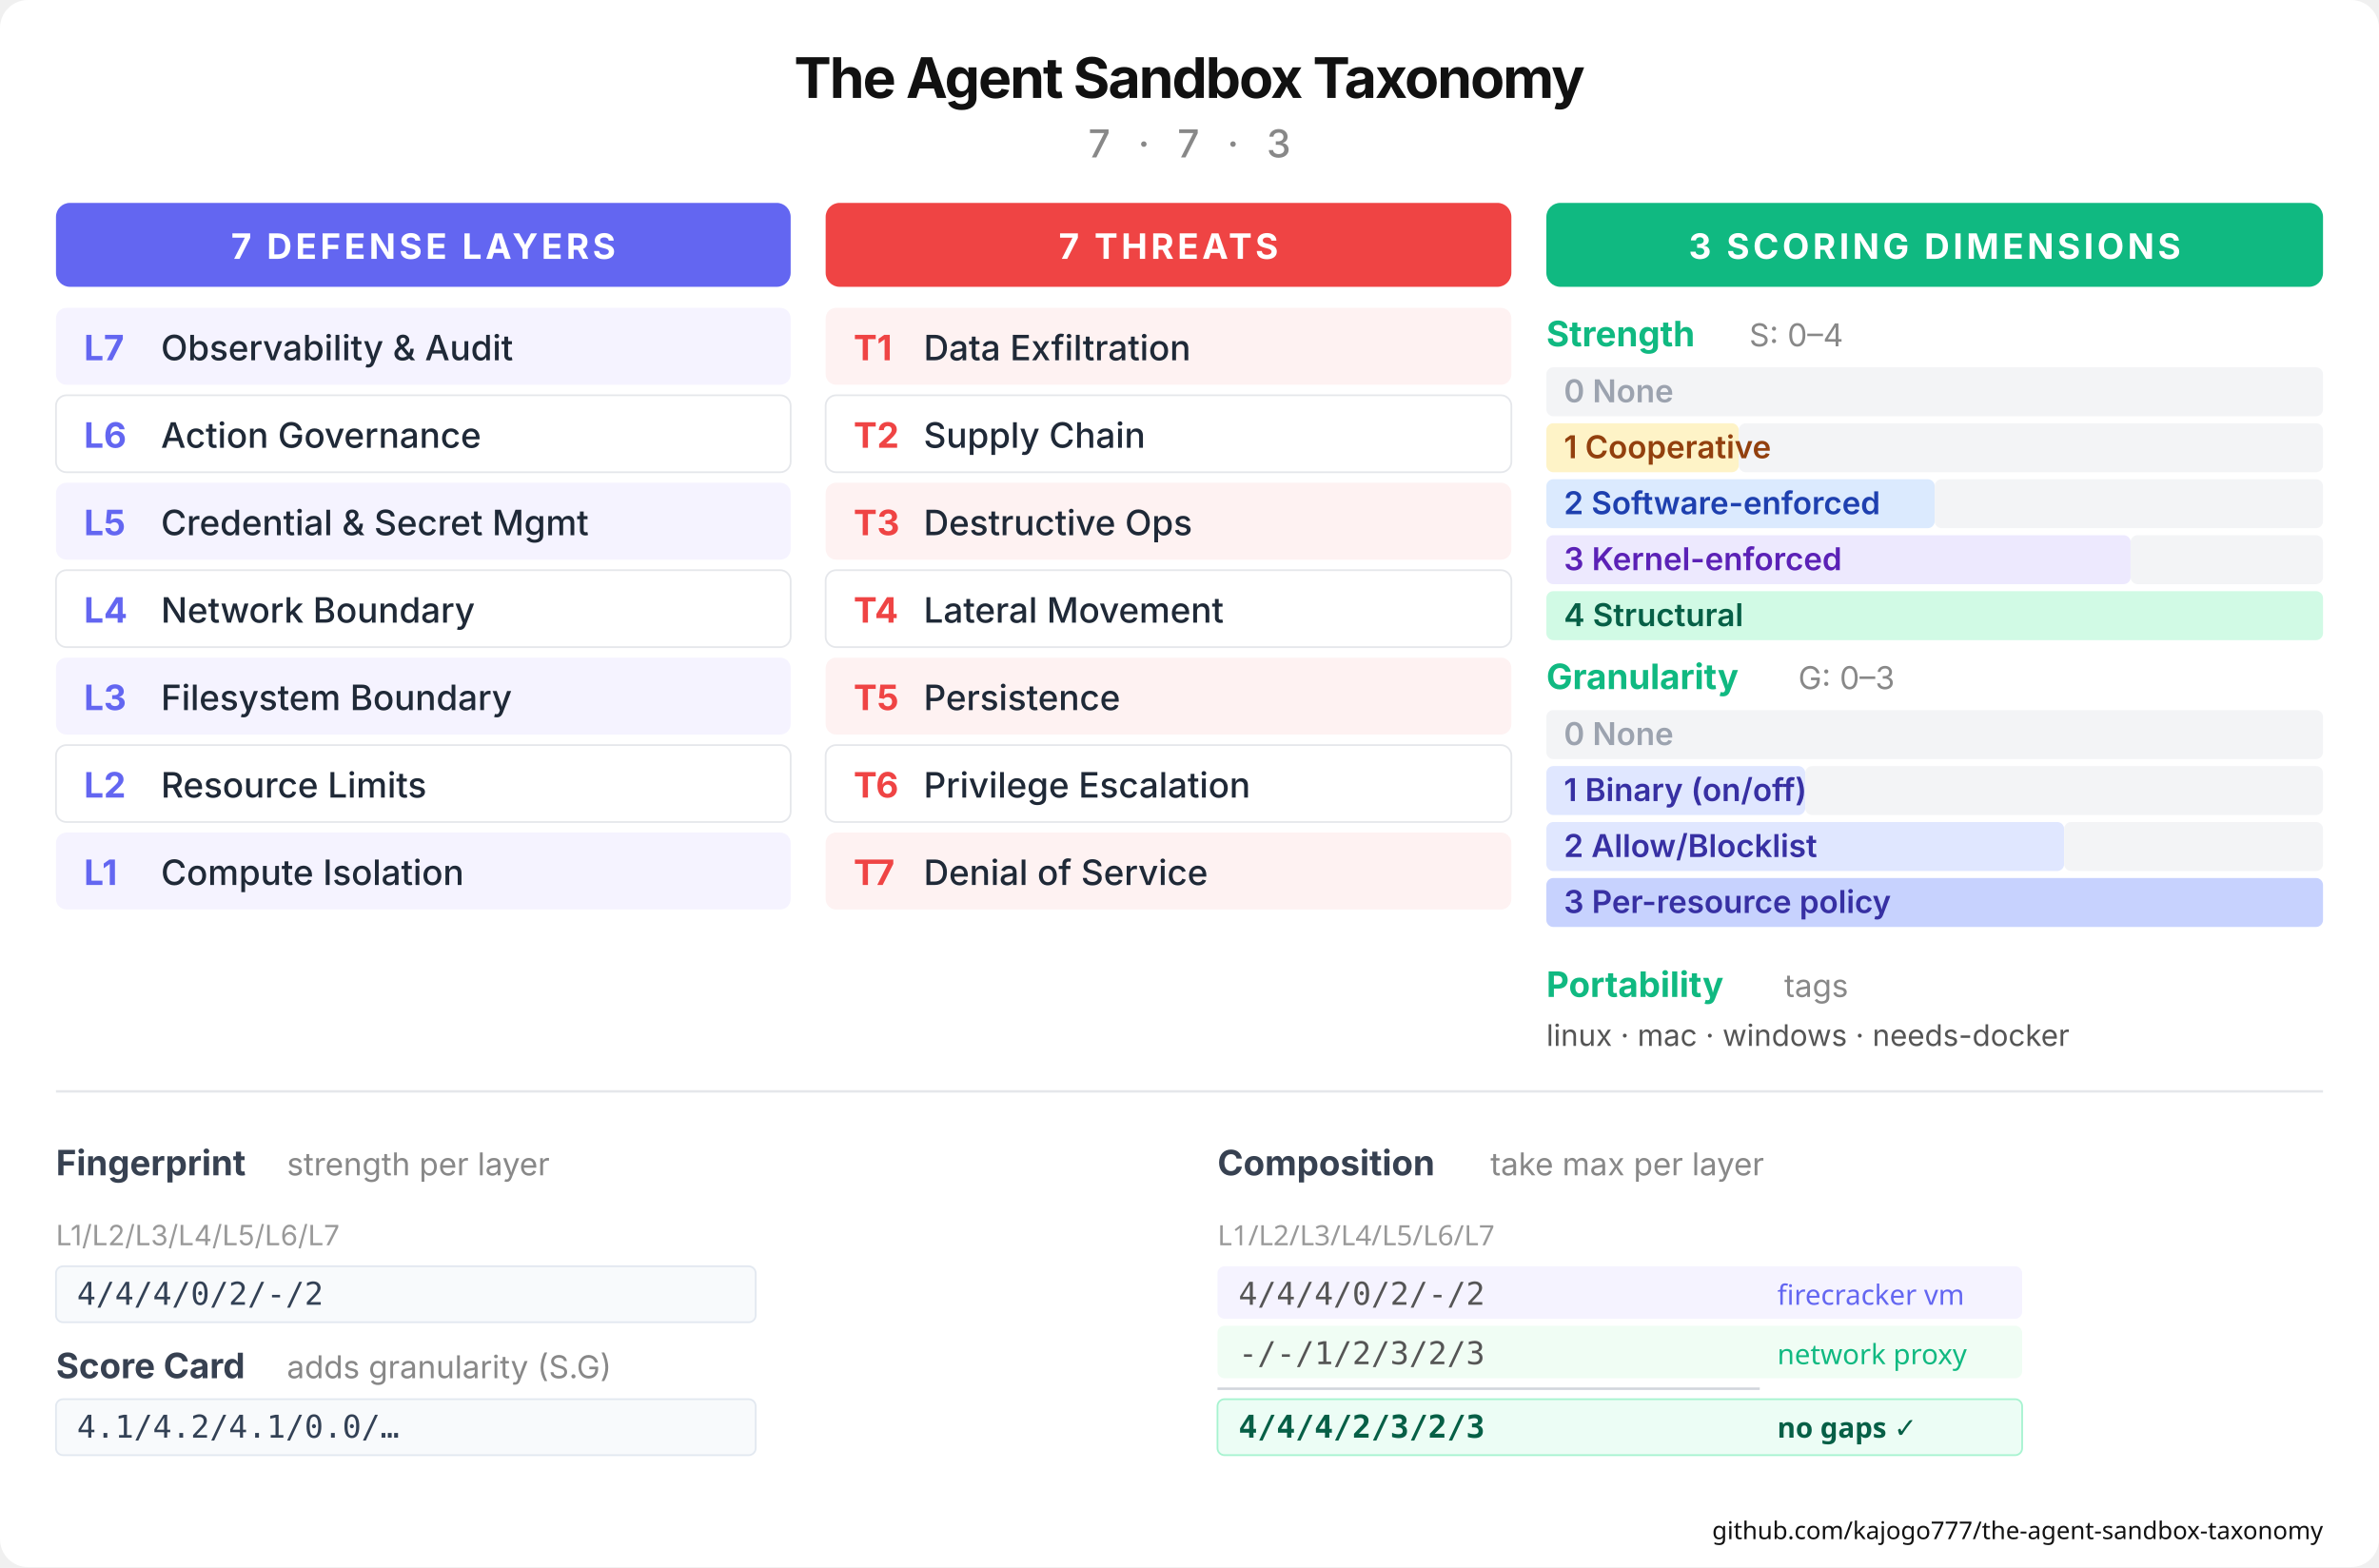
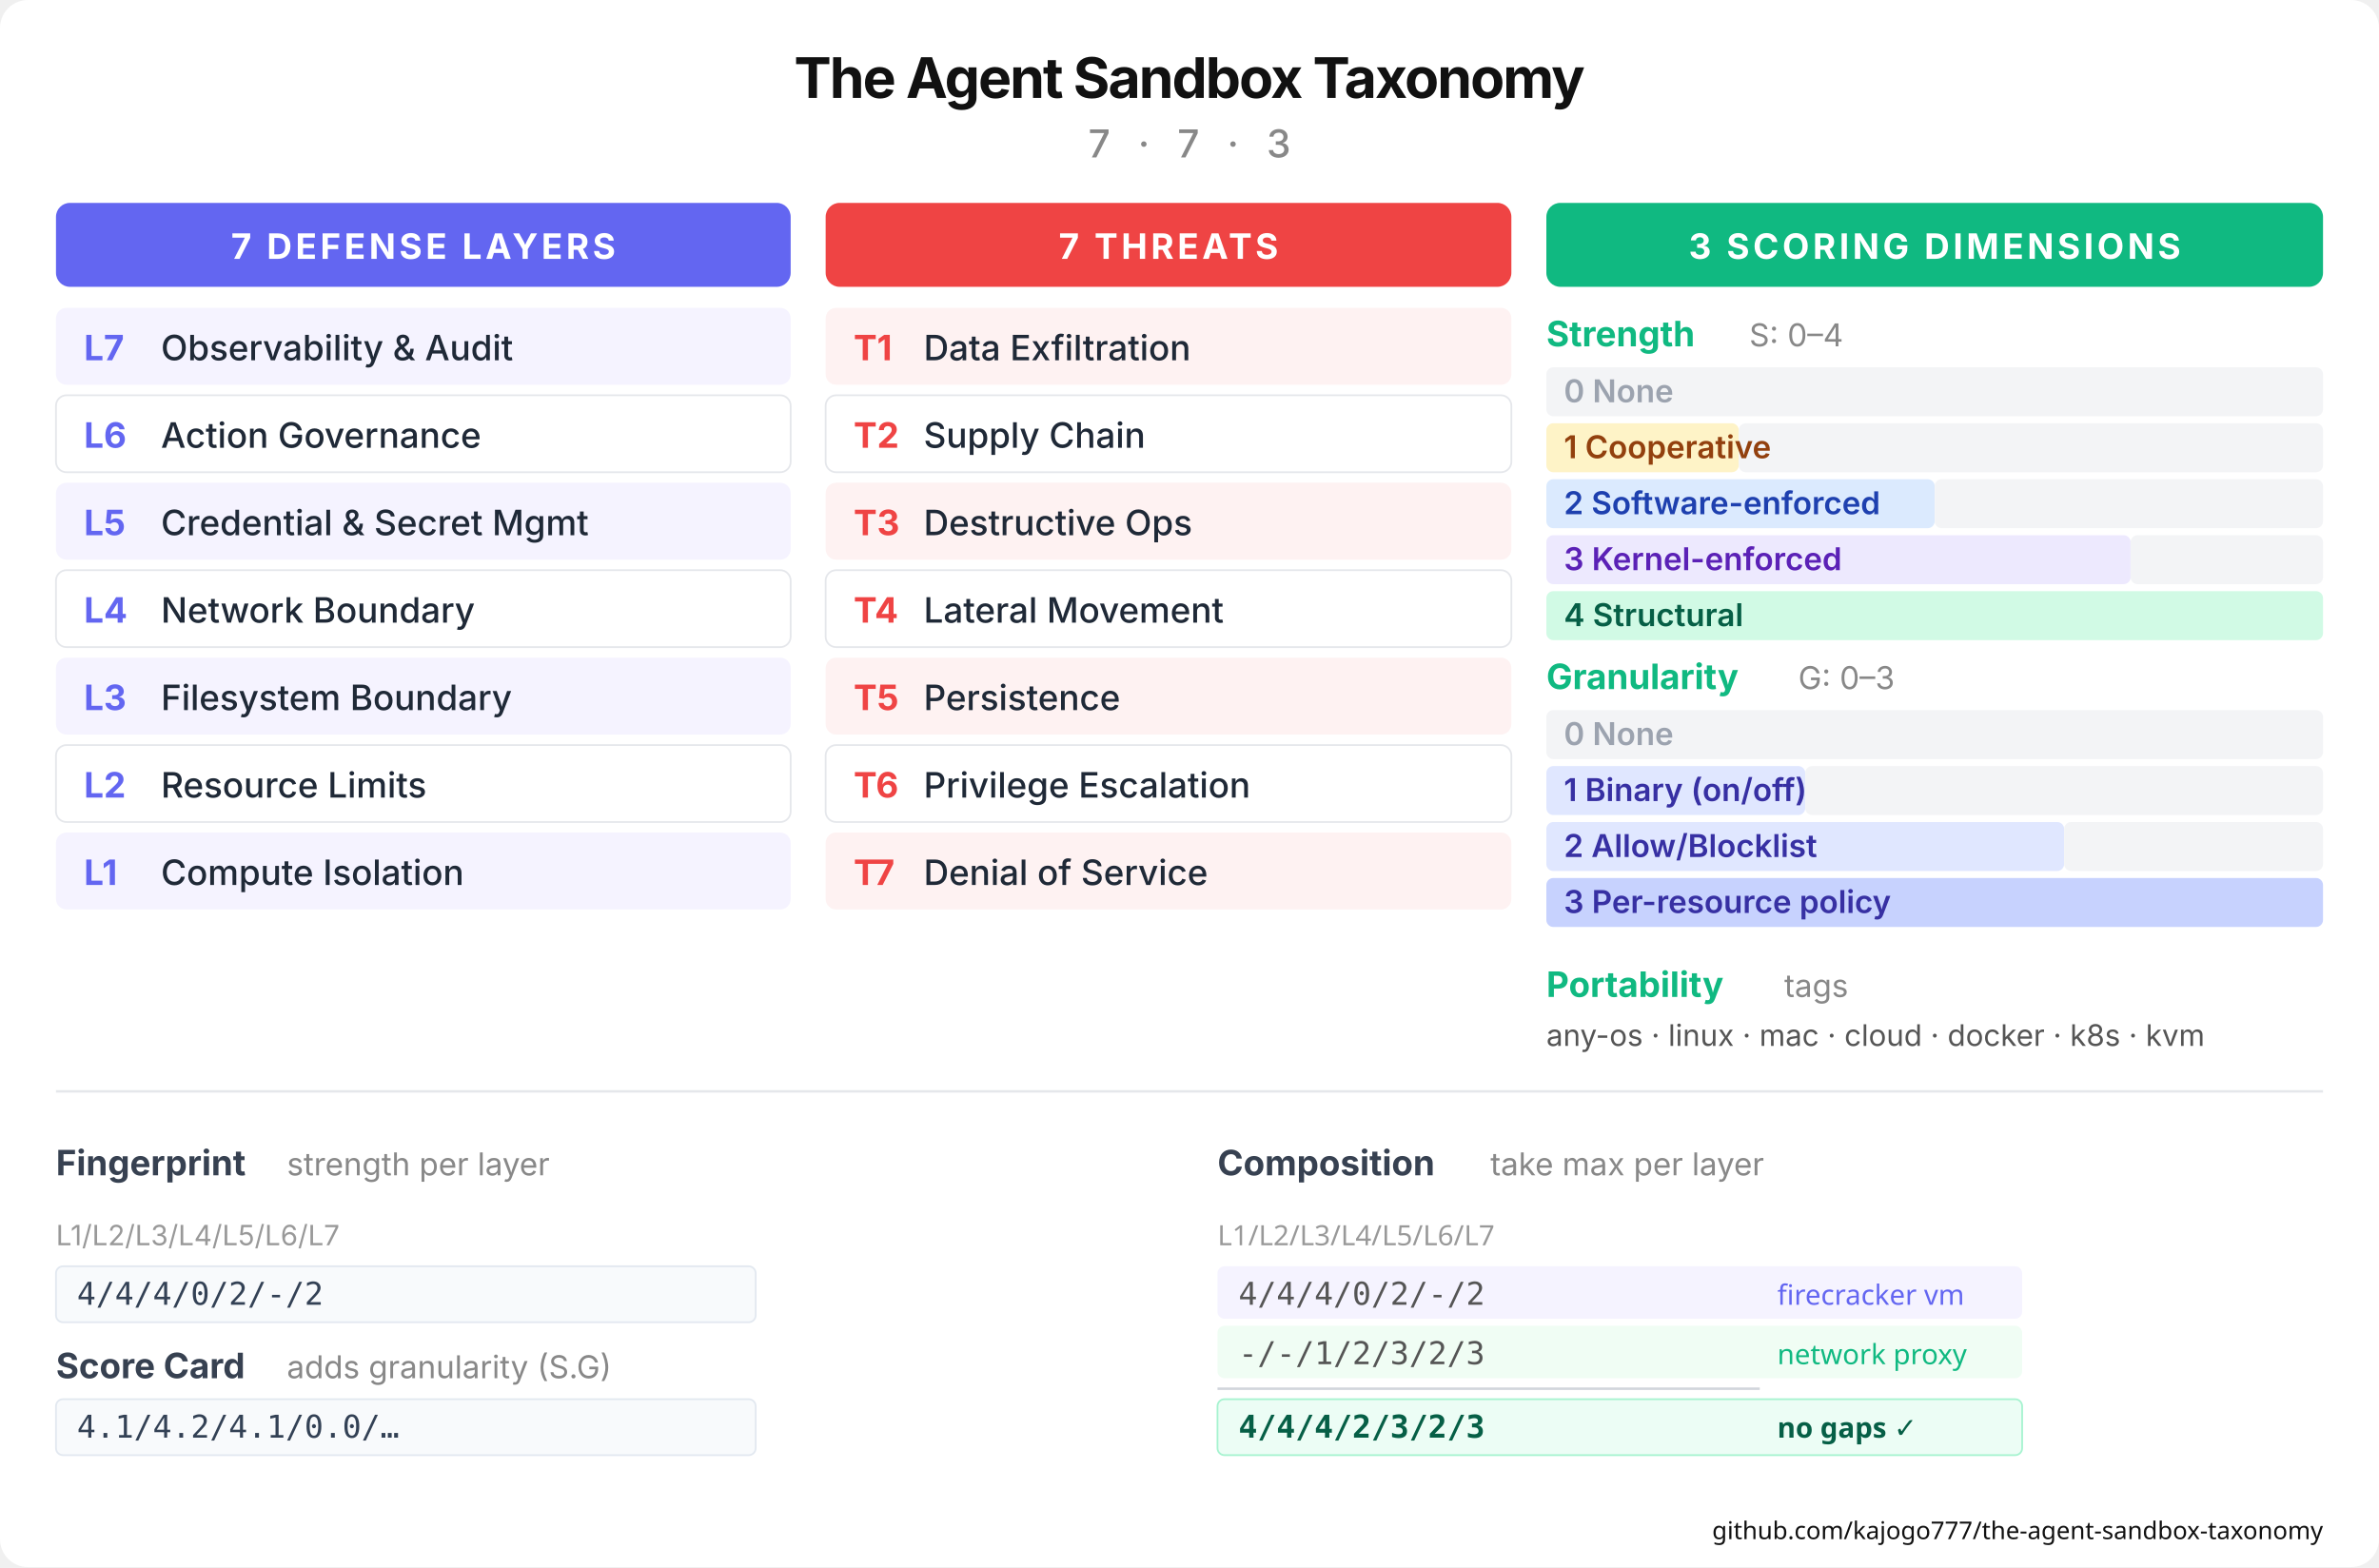
<svg xmlns="http://www.w3.org/2000/svg" viewBox="0 0 680 448" font-family="system-ui, -apple-system, 'Segoe UI', sans-serif">
  <rect width="680" height="448" fill="white" rx="8" />
  <text x="340" y="28" text-anchor="middle" font-size="16" font-weight="700" fill="#111" letter-spacing="-0.5">The Agent Sandbox Taxonomy</text>
  <text x="340" y="45" text-anchor="middle" font-size="11" fill="#888" letter-spacing="2.5" font-weight="500">7 · 7 · 3</text>
  <g transform="translate(16, 58)">
    <rect width="210" height="24" rx="4" fill="#6366f1" />
    <text x="105" y="16" text-anchor="middle" font-size="10" font-weight="700" fill="white" letter-spacing="1">7 DEFENSE LAYERS</text>
    <g font-size="10" transform="translate(0, 30)">
      <rect width="210" height="22" rx="3" fill="#f5f3ff" />
      <text x="8" y="15" font-weight="700" fill="#6366f1" font-size="10">L7</text>
      <text x="30" y="15" fill="#1f2937" font-weight="500">Observability &amp; Audit</text>
      <rect y="25" width="210" height="22" rx="3" fill="white" stroke="#e5e7eb" stroke-width="0.5" />
      <text x="8" y="40" font-weight="700" fill="#6366f1" font-size="10">L6</text>
      <text x="30" y="40" fill="#1f2937" font-weight="500">Action Governance</text>
      <rect y="50" width="210" height="22" rx="3" fill="#f5f3ff" />
      <text x="8" y="65" font-weight="700" fill="#6366f1" font-size="10">L5</text>
      <text x="30" y="65" fill="#1f2937" font-weight="500">Credential &amp; Secret Mgmt</text>
      <rect y="75" width="210" height="22" rx="3" fill="white" stroke="#e5e7eb" stroke-width="0.5" />
      <text x="8" y="90" font-weight="700" fill="#6366f1" font-size="10">L4</text>
      <text x="30" y="90" fill="#1f2937" font-weight="500">Network Boundary</text>
      <rect y="100" width="210" height="22" rx="3" fill="#f5f3ff" />
      <text x="8" y="115" font-weight="700" fill="#6366f1" font-size="10">L3</text>
      <text x="30" y="115" fill="#1f2937" font-weight="500">Filesystem Boundary</text>
      <rect y="125" width="210" height="22" rx="3" fill="white" stroke="#e5e7eb" stroke-width="0.5" />
      <text x="8" y="140" font-weight="700" fill="#6366f1" font-size="10">L2</text>
      <text x="30" y="140" fill="#1f2937" font-weight="500">Resource Limits</text>
      <rect y="150" width="210" height="22" rx="3" fill="#f5f3ff" />
      <text x="8" y="165" font-weight="700" fill="#6366f1" font-size="10">L1</text>
      <text x="30" y="165" fill="#1f2937" font-weight="500">Compute Isolation</text>
    </g>
  </g>
  <g transform="translate(236, 58)">
    <rect width="196" height="24" rx="4" fill="#ef4444" />
    <text x="98" y="16" text-anchor="middle" font-size="10" font-weight="700" fill="white" letter-spacing="1">7 THREATS</text>
    <g font-size="10" transform="translate(0, 30)">
      <rect width="196" height="22" rx="3" fill="#fef2f2" />
      <text x="8" y="15" font-weight="700" fill="#ef4444" font-size="10">T1</text>
      <text x="28" y="15" fill="#1f2937" font-weight="500">Data Exfiltration</text>
      <rect y="25" width="196" height="22" rx="3" fill="white" stroke="#e5e7eb" stroke-width="0.5" />
      <text x="8" y="40" font-weight="700" fill="#ef4444" font-size="10">T2</text>
      <text x="28" y="40" fill="#1f2937" font-weight="500">Supply Chain</text>
      <rect y="50" width="196" height="22" rx="3" fill="#fef2f2" />
      <text x="8" y="65" font-weight="700" fill="#ef4444" font-size="10">T3</text>
      <text x="28" y="65" fill="#1f2937" font-weight="500">Destructive Ops</text>
      <rect y="75" width="196" height="22" rx="3" fill="white" stroke="#e5e7eb" stroke-width="0.5" />
      <text x="8" y="90" font-weight="700" fill="#ef4444" font-size="10">T4</text>
      <text x="28" y="90" fill="#1f2937" font-weight="500">Lateral Movement</text>
      <rect y="100" width="196" height="22" rx="3" fill="#fef2f2" />
      <text x="8" y="115" font-weight="700" fill="#ef4444" font-size="10">T5</text>
      <text x="28" y="115" fill="#1f2937" font-weight="500">Persistence</text>
      <rect y="125" width="196" height="22" rx="3" fill="white" stroke="#e5e7eb" stroke-width="0.5" />
      <text x="8" y="140" font-weight="700" fill="#ef4444" font-size="10">T6</text>
      <text x="28" y="140" fill="#1f2937" font-weight="500">Privilege Escalation</text>
      <rect y="150" width="196" height="22" rx="3" fill="#fef2f2" />
      <text x="8" y="165" font-weight="700" fill="#ef4444" font-size="10">T7</text>
      <text x="28" y="165" fill="#1f2937" font-weight="500">Denial of Service</text>
    </g>
  </g>
  <g transform="translate(442, 58)">
    <rect width="222" height="24" rx="4" fill="#10b981" />
    <text x="111" y="16" text-anchor="middle" font-size="10" font-weight="700" fill="white" letter-spacing="1">3 SCORING DIMENSIONS</text>
    <g transform="translate(0, 30)">
      <text x="0" y="11" font-weight="700" fill="#10b981" font-size="10">Strength</text>
      <text x="58" y="11" fill="#888" font-size="9">S: 0–4</text>
      <g transform="translate(0, 17)" font-size="9">
        <rect width="222" height="14" rx="2" fill="#f3f4f6" />
        <text x="5" y="10" fill="#9ca3af" font-weight="600">0 None</text>
        <rect y="16" width="55" height="14" rx="2" fill="#fef3c7" />
        <rect y="16" x="55" width="167" height="14" rx="2" fill="#f3f4f6" />
        <text x="5" y="26" fill="#92400e" font-weight="600">1 Cooperative</text>
        <rect y="32" width="111" height="14" rx="2" fill="#dbeafe" />
        <rect y="32" x="111" width="111" height="14" rx="2" fill="#f3f4f6" />
        <text x="5" y="42" fill="#1e40af" font-weight="600">2 Software-enforced</text>
        <rect y="48" width="167" height="14" rx="2" fill="#ede9fe" />
        <rect y="48" x="167" width="55" height="14" rx="2" fill="#f3f4f6" />
        <text x="5" y="58" fill="#5b21b6" font-weight="600">3 Kernel-enforced</text>
        <rect y="64" width="222" height="14" rx="2" fill="#d1fae5" />
        <text x="5" y="74" fill="#065f46" font-weight="600">4 Structural</text>
      </g>
    </g>
    <g transform="translate(0, 128)">
      <text x="0" y="11" font-weight="700" fill="#10b981" font-size="10">Granularity</text>
      <text x="72" y="11" fill="#888" font-size="9">G: 0–3</text>
      <g transform="translate(0, 17)" font-size="9">
        <rect width="222" height="14" rx="2" fill="#f3f4f6" />
        <text x="5" y="10" fill="#9ca3af" font-weight="600">0 None</text>
        <rect y="16" width="74" height="14" rx="2" fill="#e0e7ff" />
        <rect y="16" x="74" width="148" height="14" rx="2" fill="#f3f4f6" />
        <text x="5" y="26" fill="#3730a3" font-weight="600">1 Binary (on/off)</text>
        <rect y="32" width="148" height="14" rx="2" fill="#e0e7ff" />
        <rect y="32" x="148" width="74" height="14" rx="2" fill="#f3f4f6" />
        <text x="5" y="42" fill="#3730a3" font-weight="600">2 Allow/Blocklist</text>
        <rect y="48" width="222" height="14" rx="2" fill="#c7d2fe" />
        <text x="5" y="58" fill="#3730a3" font-weight="600">3 Per-resource policy</text>
      </g>
    </g>
    <g transform="translate(0, 216)">
      <text x="0" y="11" font-weight="700" fill="#10b981" font-size="10">Portability</text>
      <text x="68" y="11" fill="#888" font-size="9">tags</text>
-       <text x="0" y="25" fill="#555" font-size="8.5">linux · mac · windows · needs-docker</text>
+       <text x="0" y="25" fill="#555" font-size="8.5">any-os · linux · mac · cloud · docker · k8s · kvm</text>
    </g>
  </g>
  <line x1="16" y1="312" x2="664" y2="312" stroke="#e5e7eb" stroke-width="0.7" />
  <g transform="translate(16, 324)">
    <text x="0" y="12" font-size="10" font-weight="700" fill="#374151">Fingerprint</text>
    <text x="66" y="12" font-size="9" fill="#888">strength per layer</text>
    <g transform="translate(0, 22)" font-size="9">
      <text x="0" y="10" fill="#999" font-size="8">L1/L2/L3/L4/L5/L6/L7</text>
      <rect y="16" width="200" height="16" rx="2" fill="#f8fafc" stroke="#e2e8f0" stroke-width="0.5" />
      <text x="6" y="27" font-family="'SF Mono','Fira Code',monospace" fill="#334155" font-weight="500">4/4/4/0/2/-/2</text>
    </g>
    <g transform="translate(0, 60)">
      <text x="0" y="10" font-size="10" font-weight="700" fill="#374151">Score Card</text>
      <text x="66" y="10" font-size="9" fill="#888">adds granularity (S.G)</text>
      <rect y="16" width="200" height="16" rx="2" fill="#f8fafc" stroke="#e2e8f0" stroke-width="0.5" />
      <text x="6" y="27" font-family="'SF Mono','Fira Code',monospace" font-size="9" fill="#334155" font-weight="500">4.1/4.2/4.1/0.0/…</text>
    </g>
  </g>
  <g transform="translate(348, 324)">
    <text x="0" y="12" font-size="10" font-weight="700" fill="#374151">Composition</text>
    <text x="78" y="12" font-size="9" fill="#888">take max per layer</text>
    <g transform="translate(0, 22)" font-family="'SF Mono','Fira Code',monospace" font-size="9">
      <text x="0" y="10" fill="#999" font-size="8" font-family="system-ui, sans-serif">L1/L2/L3/L4/L5/L6/L7</text>
      <rect y="16" width="230" height="15" rx="2" fill="#f5f3ff" />
      <text x="6" y="27" fill="#555">4/4/4/0/2/-/2</text>
      <text x="160" y="27" fill="#6366f1" font-family="system-ui, sans-serif" font-size="8">firecracker vm</text>
      <rect y="33" width="230" height="15" rx="2" fill="#f0fdf4" />
      <text x="6" y="44" fill="#555">-/-/1/2/3/2/3</text>
      <text x="160" y="44" fill="#10b981" font-family="system-ui, sans-serif" font-size="8">network proxy</text>
      <line x1="0" y1="51" x2="155" y2="51" stroke="#d1d5db" stroke-width="0.7" />
      <rect y="54" width="230" height="16" rx="2" fill="#ecfdf5" stroke="#a7f3d0" stroke-width="0.5" />
      <text x="6" y="65" fill="#065f46" font-weight="600">4/4/4/2/3/2/3</text>
      <text x="160" y="65" fill="#065f46" font-family="system-ui, sans-serif" font-size="8" font-weight="600">no gaps ✓</text>
    </g>
  </g>
  <text x="664" y="440" text-anchor="end" font-size="7" fill="#111" font-family="system-ui, sans-serif">github.com/kajogo777/the-agent-sandbox-taxonomy</text>
</svg>
